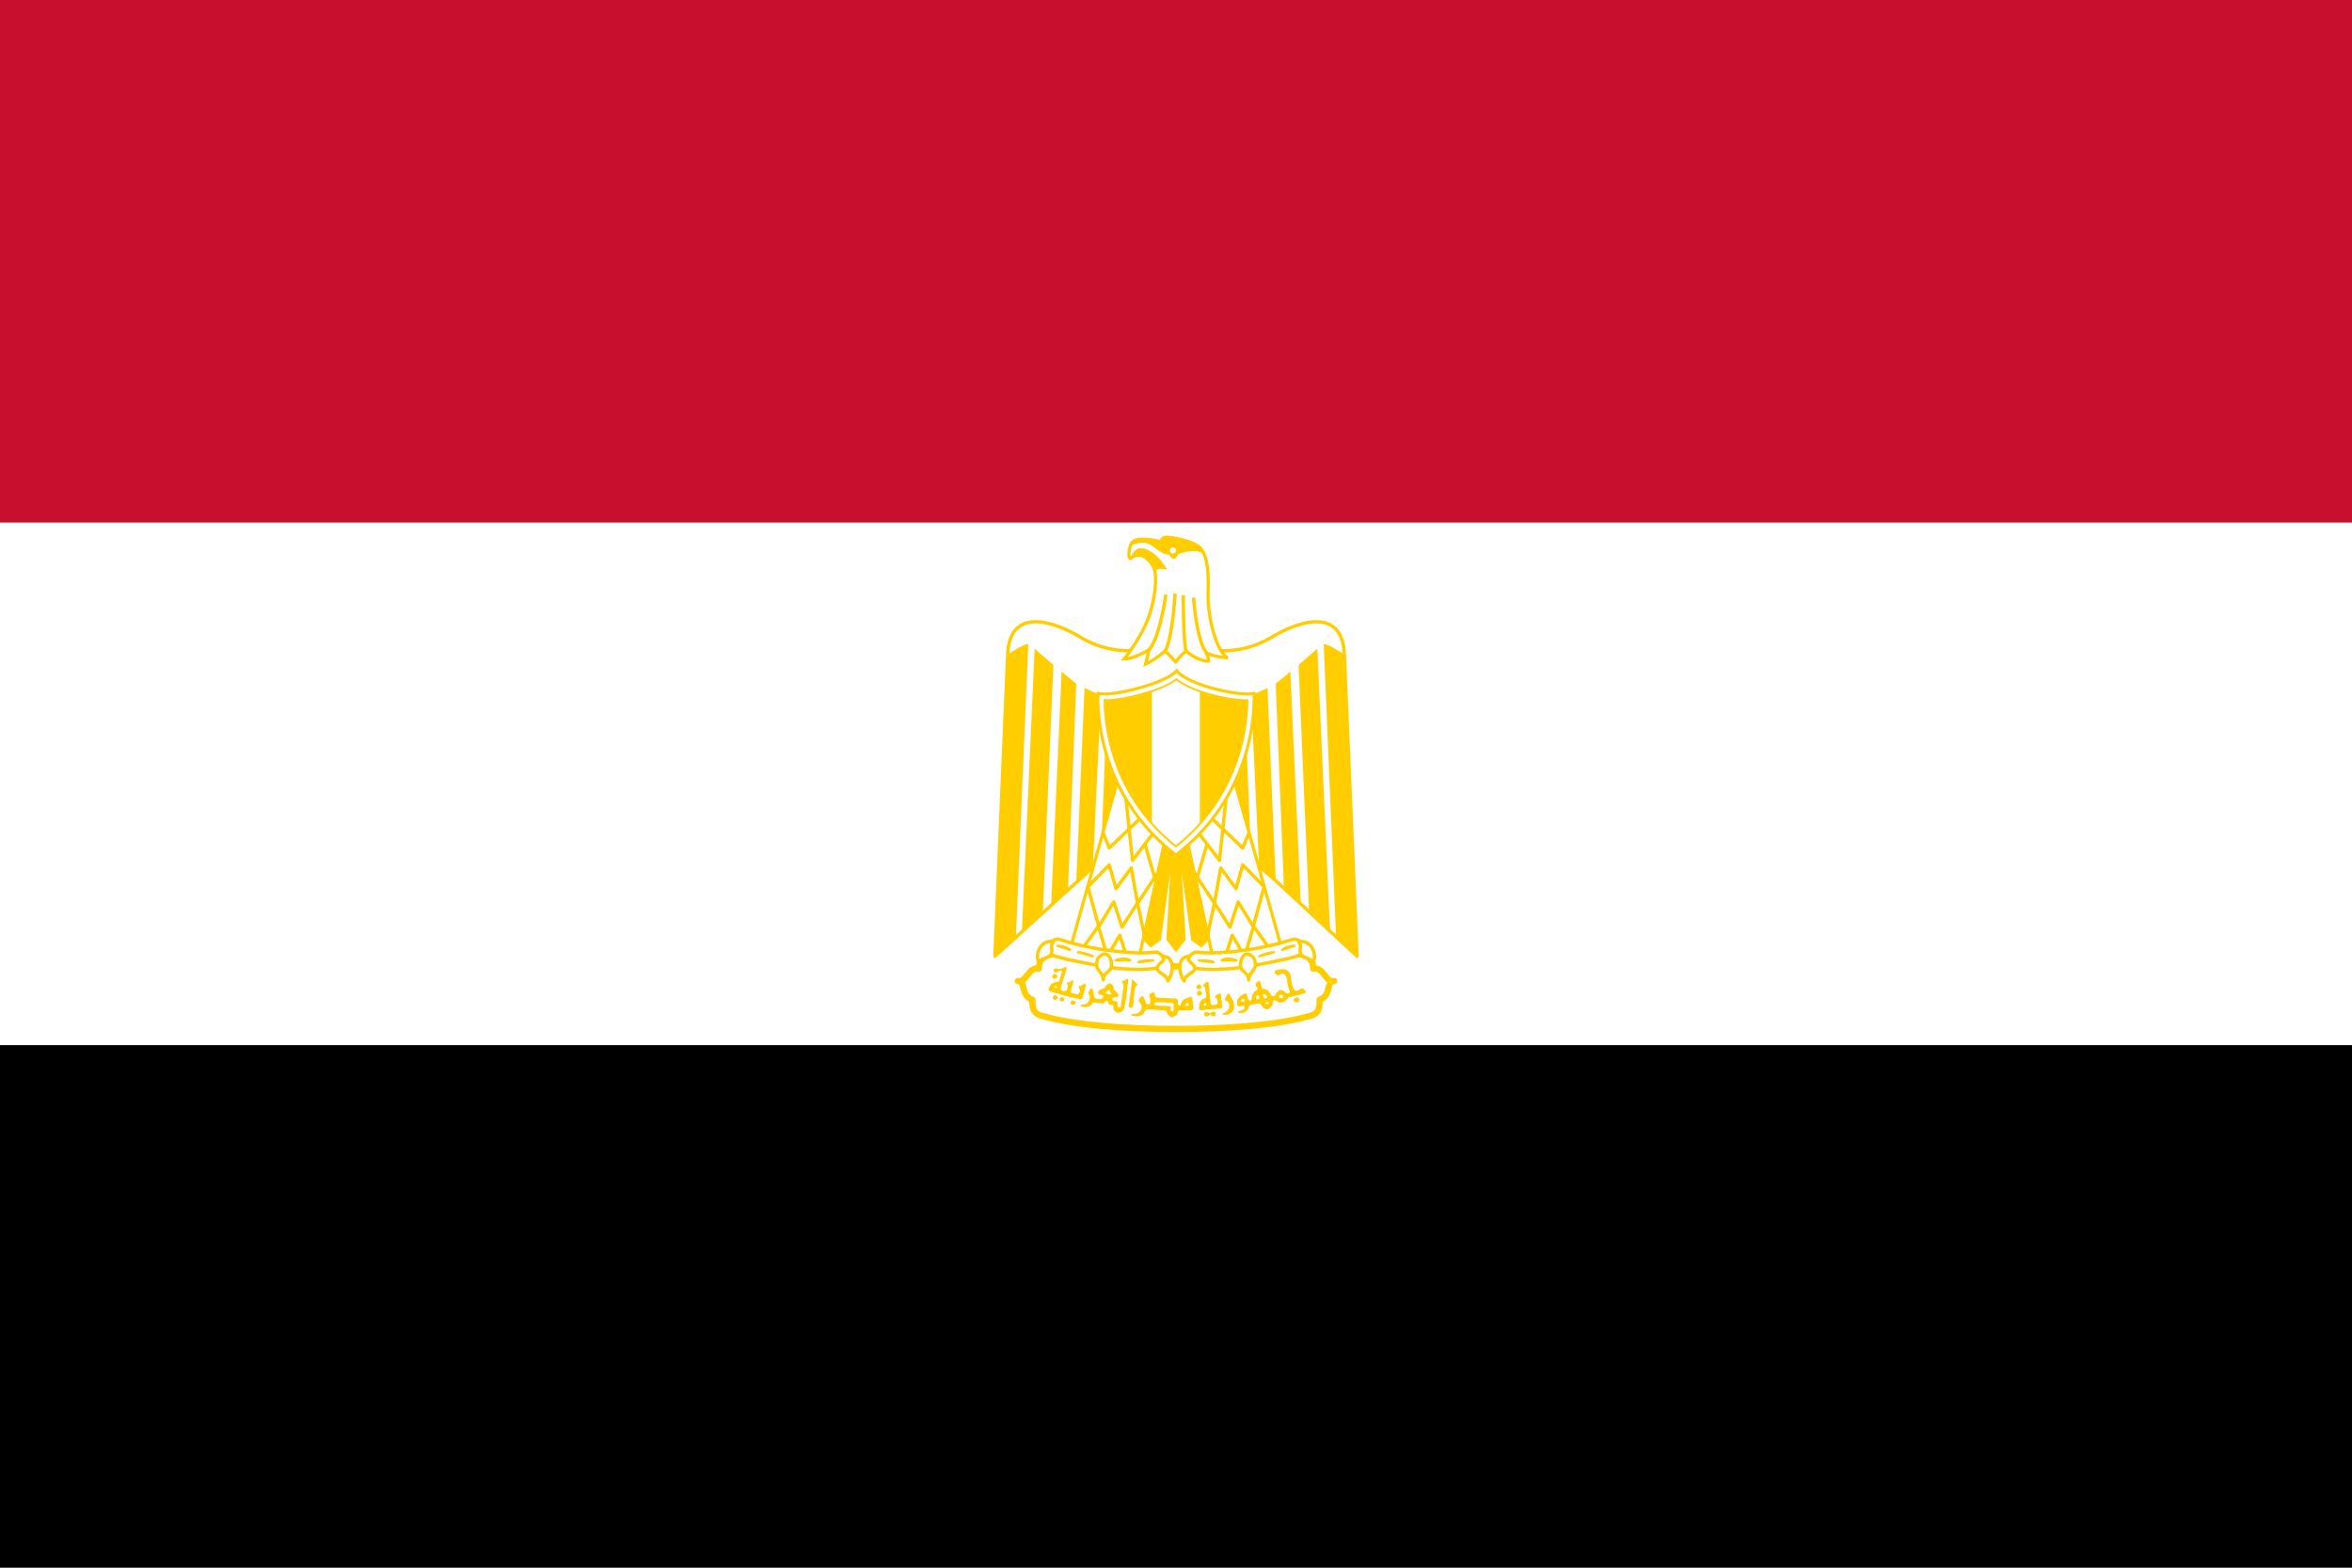
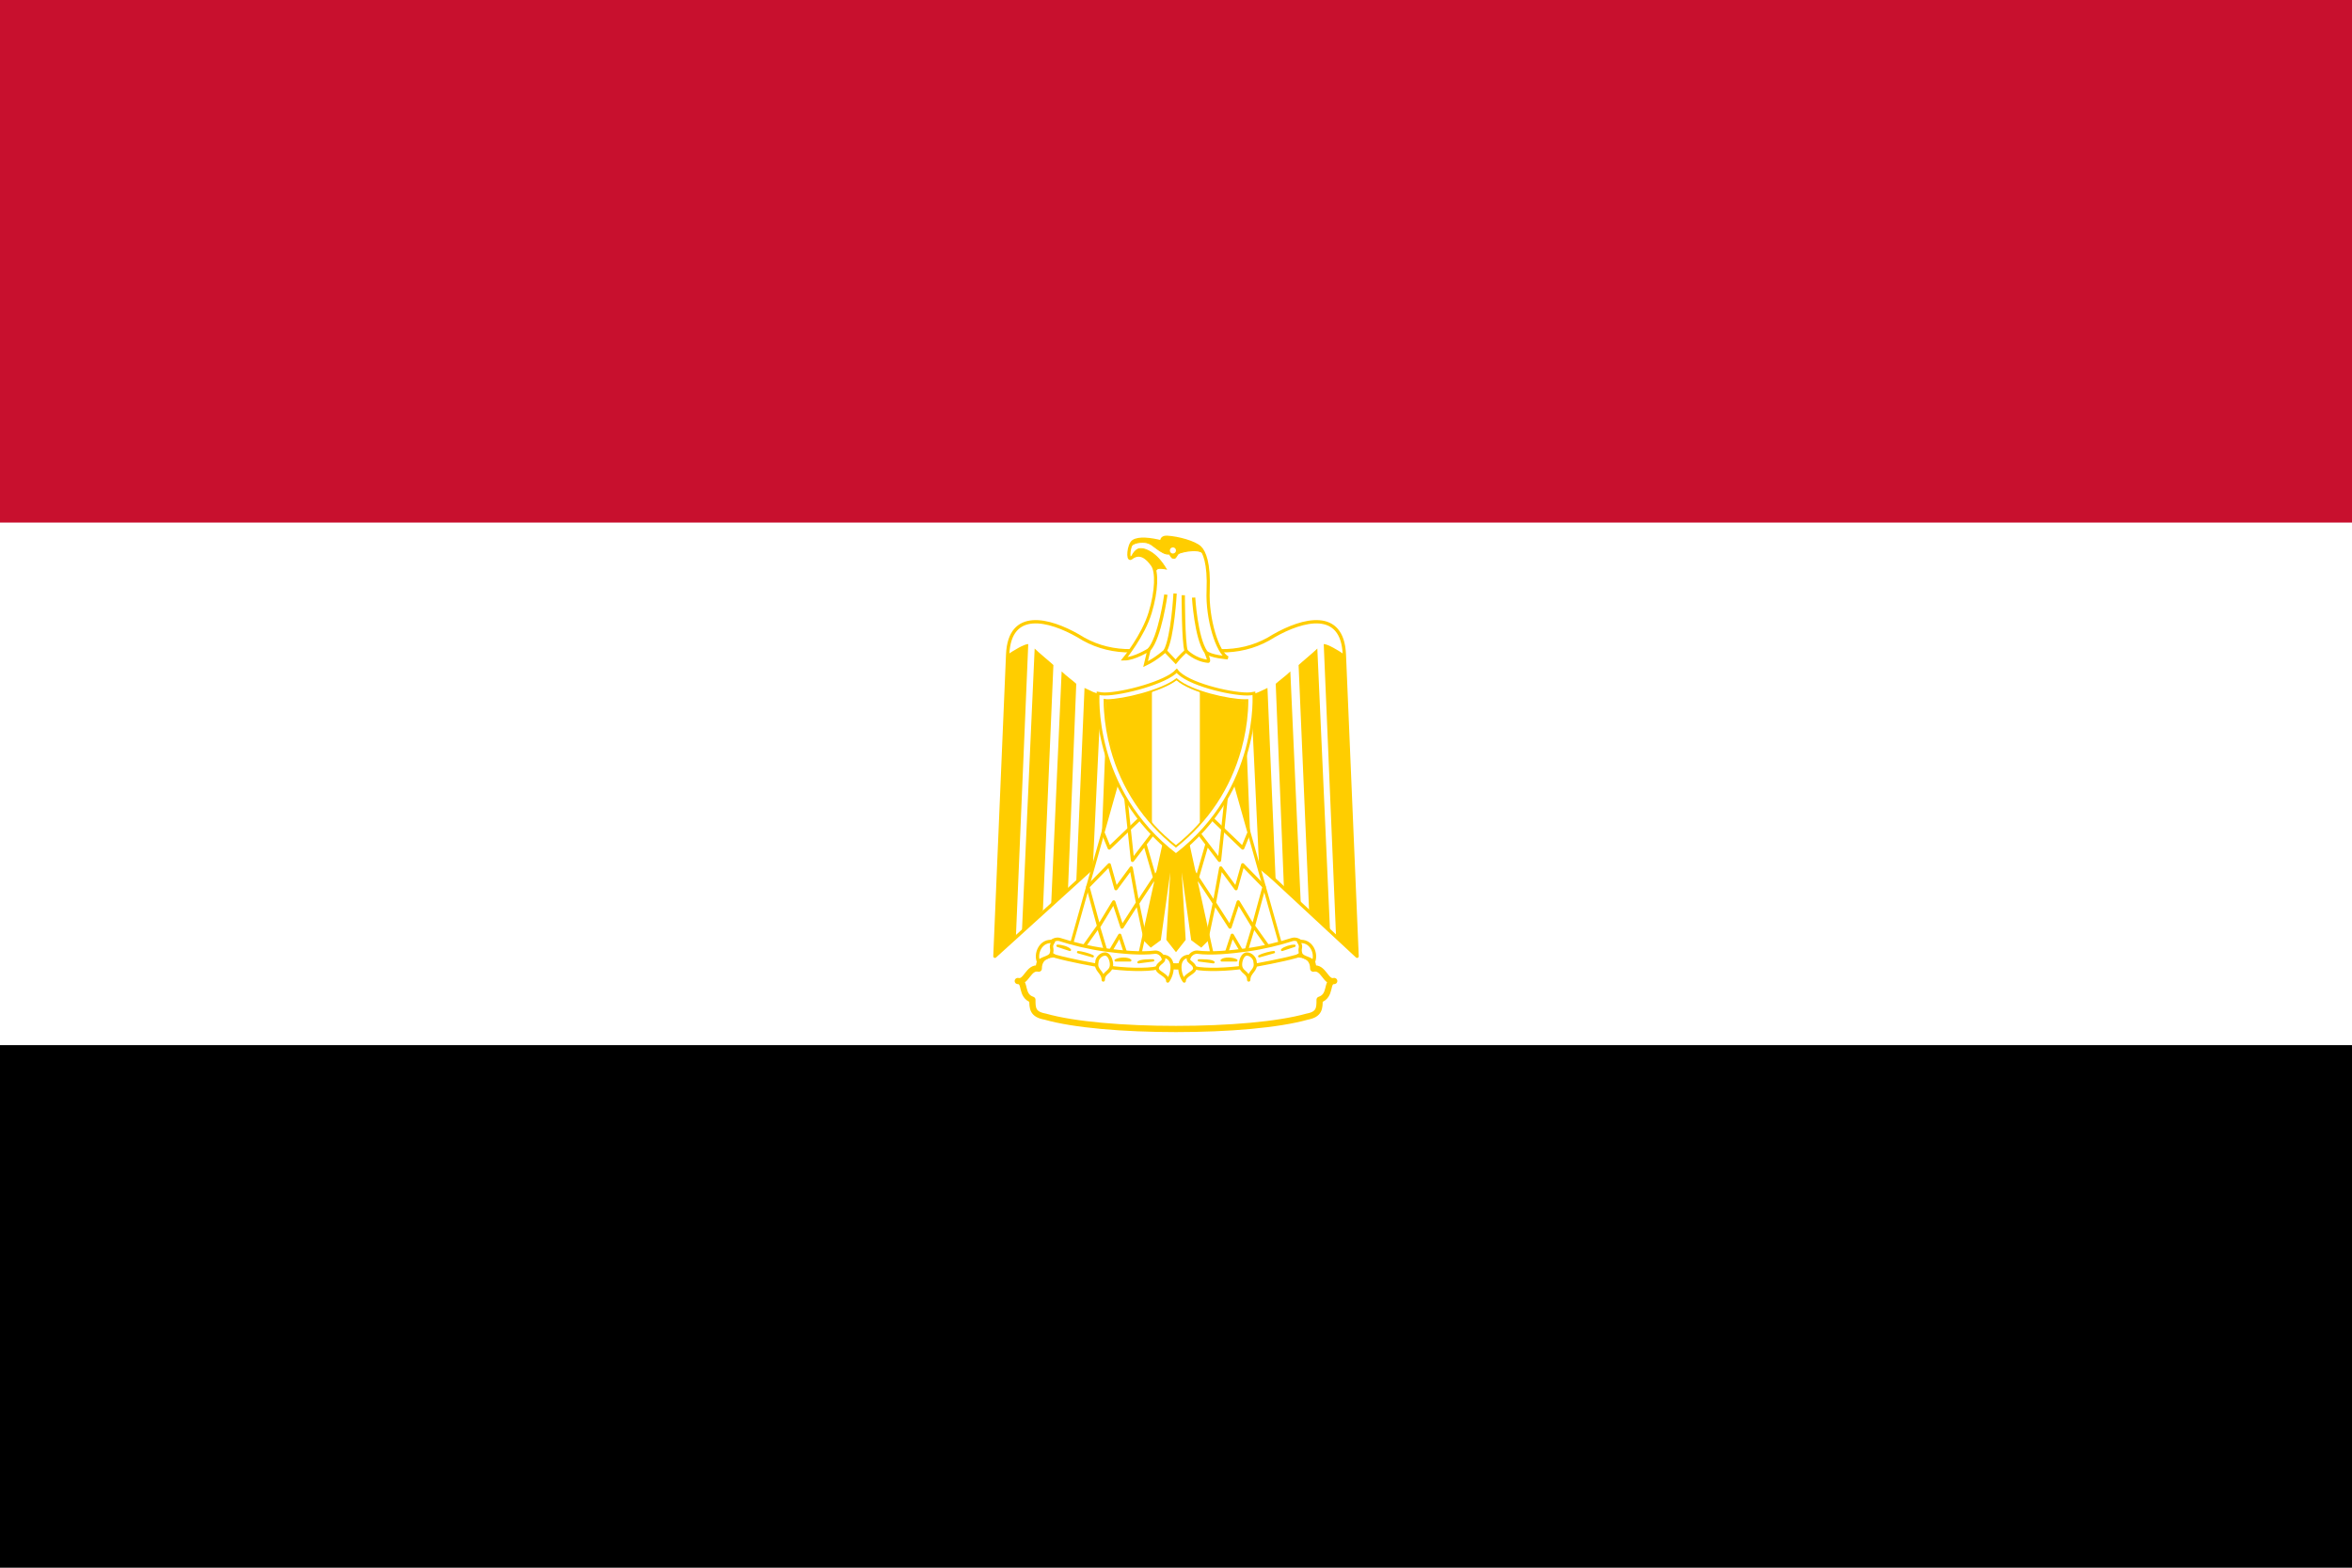
<svg xmlns="http://www.w3.org/2000/svg" xmlns:xlink="http://www.w3.org/1999/xlink" width="900" height="600" viewBox="0 0 900 600">
  <style>.B{fill:#ffcd00}.C{stroke:none}.D{stroke:#ffcd00}.E{stroke-linejoin:round}.F{stroke-width:5.448}</style>
  <defs>
    <clipPath id="A">
      <path fill="#fff" stroke-width=".242" d="m-109.449 181.528-.224.007c-1.642 0-5.455-.842-6.925-2.105-1.54 1.167-5.416 2.105-7.032 2.105a1.2 1.2 0 0 1-.225-.023l.038 1.096c.085 1.297.313 2.598.658 3.85 1.087 3.941 3.312 7.29 6.501 9.831 3.192-2.543 5.42-5.895 6.509-9.839a19.4 19.4 0 0 0 .66-3.85 21 21 0 0 0 .039-1.073z" class="D" />
    </clipPath>
    <path id="B" d="M-123.976 179.26h4.883v17.198h-4.883z" />
  </defs>
  <path d="M0 0h900v600H0z" />
  <path fill="#fff" d="M0 0h900v400H0z" />
  <path fill="#c8102e" d="M0 0h900v200H0z" />
  <g fill="#fff" class="D" transform="translate(344.14 97.434)scale(.2331)">
    <path stroke-width="5.45" d="m457.602 879.344 293.822 272.762-20.918-495.38c-3.073-75.078-68.316-57.853-115.709-30.77-48.01 30.77-102.783 30.77-160.648 10.454-57.852 20.315-112.629 20.315-160.64-10.455-47.388-27.08-112.624-44.308-115.704 30.77l-20.931 495.381z" class="E" />
    <path id="C" d="m211.606 639.483-20.309 481.866-34.471 30.752 20.931-495.38c9.842-6.77 27.084-17.233 33.849-17.233zm41.271 34.493-17.233 403.078-34.458 35.265 20.923-465.435c6.774 6.766 27.088 23.381 30.769 27.071zm37.539 30.76-13.535 336.182-27.693 27.071 17.238-383.562c6.753 6.77 20.292 16.62 23.99 20.309m40.627 17.246-13.54 286.524-27.084 21.965 13.54-318.949c6.774 3.076 20.314 10.459 27.084 10.459zm37.539 0-9.854 238.775-27.693 27.084 10.468-262.778c6.757 0 23.995 0 27.079-3.08z" class="B C" />
    <use xlink:href="#C" transform="matrix(-1 0 0 1 908.254 0)" />
    <path stroke-width="4.607" d="m467.684 933.657 41.24 187.715-13.547 13.536-14.154-10.463-23.39-167.392 9.849 167.392-13.544 17.228-13.54-17.228 9.85-167.392-23.383 167.392-14.168 10.463-13.533-13.536 41.233-187.716z" class="B" />
    <g id="D" fill="none" class="D E">
      <path fill="#fff" stroke-width="5.101" d="m361.804 851.201-81.856 290.463 112.637 17.236 47.998-218.47z" />
      <g class="F">
        <path d="m334.733 950.303 9.848 23.994 53.219-50.83" />
        <path d="m371.585 890.156 11.136 104.447 33.851-44.309m-13.54 17.212 18.49 63.816m7.25-23.446-37.4 56.806m11.665 56.698-11.97-56.62-10.45-57.587-25.056 33.93-10.989-39.121-35.07 35.971 17.836 65.429 24.615-40.477 13.538 41.238 25.27-39.307m-86.831 70.071 22.736-31.934 14.813 49.152 20.31-34.46 13.547 41.244" />
      </g>
    </g>
    <use xlink:href="#D" transform="matrix(-1 0 0 1 908.254 0)" />
    <g class="E">
      <path stroke-width="10.202" d="M454.127 1271.505c85.558 0 167.418-6.769 215.42-20.31 20.316-3.684 20.316-14.147 20.316-27.694 20.315-6.768 9.845-30.762 24-30.762-14.155 3.7-17.228-24-34.462-20.299 0-24.01-24.006-27.083-44.317-20.325-40.626 13.546-112.637 16.625-180.958 16.625-68.316-3.079-139.716-3.079-180.953-16.625-20.31-6.758-44.304-3.685-44.304 20.325-17.239-3.7-20.315 24-34.467 20.3 14.152 0 3.687 23.993 24 30.761 0 13.547 0 24.01 20.926 27.694 47.385 13.541 129.253 20.31 214.798 20.31z" />
      <g class="F">
        <path d="M337.822 1141.642c27.69 3.695 58.466 6.769 82.478 3.695 13.528 0 23.378 23.383-3.701 27.083-23.995 3.068-61.542 0-81.856-3.7-17.233-3.078-54.776-9.844-78.783-16.625-24.003-10.452-6.762-30.751 6.766-27.68 20.931 6.765 48.015 13.54 75.099 17.228zm232.653 0c-27.7 3.695-58.466 6.769-81.86 3.695-14.16 0-24.008 23.383 3.077 27.083 24.005 3.068 61.55 0 81.847-3.7 17.242-3.078 54.78-9.844 78.784-16.625 24.01-10.452 6.78-30.751-6.767-27.68-20.926 6.765-48.006 13.54-75.081 17.228z" />
        <path d="M252.877 1128.129c-20.923-3.695-30.77 20.299-23.993 33.835 3.073-6.768 17.23-6.768 20.312-13.536 3.681-10.455-3.082-10.455 3.681-20.3zm81.856 62.936c0-13.526 13.533-11.863 13.533-25.404 0-6.766-3.685-17.234-10.454-17.234s-13.546 6.768-13.546 13.536c-3.08 13.544 10.467 15.578 10.467 29.102zm97.429-38.955c20.294 0 18.283 27.089 8.432 40.627 0-9.846-17.23-13.538-17.23-20.299 0-10.476 15.556-10.476 8.798-20.328zm223.215-23.981c20.926-3.695 30.778 20.299 24.004 33.835-3.08-6.768-17.233-6.768-20.31-13.536-3.694-10.455 3.08-10.455-3.694-20.3zm-81.855 62.936c0-13.526-13.528-11.863-13.528-25.404 0-6.766 3.687-17.234 10.459-17.234 6.766 0 13.54 6.768 13.54 13.536 3.08 13.544-10.471 15.578-10.471 29.102zm-97.43-38.955c-20.302 0-18.288 27.089-8.44 40.627 0-9.846 17.228-13.538 17.228-20.299.003-10.476-15.556-10.476-8.787-20.328z" />
      </g>
      <path stroke-width="3.822" d="M259.656 1134.907c6.778 0 17.236 3.079 20.315 6.766l-20.335-6.779zm33.806 10.468c3.697 0 17.239 3.073 24.007 6.758l-24.025-6.779zm123.127 13.514c-6.769 0-20.31 0-23.994 3.068l23.982-3.089zm-37.539 0c-3.684-3.7-17.231-3.7-23.997 0h23.982zm269.592-23.982c-6.769 0-16.623 3.079-20.316 6.766zm-33.85 10.468c-3.69 0-17.234 3.073-24.004 6.758l24.024-6.779zm-123.126 13.514c6.776 0 20.314 0 24.004 3.068l-24.024-3.089zm37.538 0c3.69-3.7 17.24-3.7 24.005 0h-24.025z" />
    </g>
-     <path d="M253.95 1189.006c-2.291-.438-3.494-2.251-2.918-4.396.703-2.613 2.796-4.108 4.773-3.408 1.258.444 3.56 2.765 3.57 3.598.012.956-1.205 3.229-1.728 3.234-.226.002-.576.2-.778.437-.429.507-1.773.753-2.919.534zm235.656 16.817c-.852-.316-2.21-2.225-2.208-3.105.008-1.661 2.463-4.367 3.984-4.382.752-.005 2.81 1.064 3.579 1.864 1.394 1.45 1.09 3.83-.662 5.182-.862.666-3.433.907-4.692.44zm1.545 10.639c-1.803-.61-2.462-1.492-2.609-3.49-.152-2.083.05-2.407 2.25-3.607l1.569-.855 1.486.663c2.06.918 2.975 1.908 3.048 3.292.078 1.492-1.029 3.018-2.747 3.788-1.508.676-1.598.682-2.997.21zm-218.282-46.719c-1.485-.047-3.523 1.318-4.692 2.01-2.785.654-6.026 2.365-8.714.537-2.648-.818-6.17-.173-6.57 3.084.68 2.796 4.598 4.394 6.972 2.547 1.762-2.306 6.57-3.659 7.105.268-1.96 2.97-1.737 6.902-3.351 10.055-.263 1.964-1.08 3.829-2.145 5.497-1.983.199-4.092-.035-5.765 1.206-2.686.147-5.426 1.482-6.972 3.754-1.73 2.48-3.383 5-3.888 8.044.46 3.11 4.022 4.002 6.704 4.156 2.86.788 5.724 1.82 8.58 2.682 4.656 1.042 9.018 2.725 13.675 3.753 6.797 2.05 13.934 2.992 20.78 4.827.718.238 1.39.445 2.145.536 2.842.59 4.324-2.5 4.558-4.826 1.41-4.975 2.486-10.035 3.888-15.016.965-1.997 2.13-6.509-1.742-5.496-2.21 1.324-4.084 3.318-6.838 3.485-3.75.219-1.61 4.055-.134 5.631.326 2.52-.471 5.53-2.145 7.508-2.23 1.414-5.026-.24-7.374-.804-2.465.042-7.393-1.216-5.094-4.559.816-2.475.888-5.183 1.877-7.641 1.259-2.637 1.439-5.514 2.01-8.312-1.55-3.335-4.198 1.097-6.3 1.474-1.45 1.007-6.888 1.434-4.023 4.022 2.468 1.875.576 5.134.134 7.508-.158 3.304-3.594 4.093-6.301 3.352-2.693-.13-6.441-2.135-4.156-5.095.52-2.467 1.381-4.891 1.877-7.374l2.95-8.848c.465-2.66 1.42-5.182 2.68-7.508.075-2.94 2.05-5.47 2.011-8.446-.2-1.454-.851-1.983-1.742-2.011m-15.417 31.103c.35-.06.6-.008.938.134 1.071.456 1.103 1.327 0 2.28-.482.415-1.03.816-1.207.804-2.006-.173-2.598-.471-2.68-1.207-.075-.649.13-.835 1.474-1.475.667-.318 1.124-.475 1.475-.536m-4.446 21.537c-2.128-2-1.785-3.46 1.361-5.806 1.347-1.003 2.163-.89 3.703.515 2.37 2.162 2.465 3.53.373 5.383-1.034.916-1.486 1.104-2.69 1.116-1.259.013-1.616-.144-2.747-1.208m13.085 3.947a3.69 3.69 0 0 1-2.67-4.666c.55-1.865.87-2.048 3.604-2.076 3.067-.03 3.662.483 3.691 3.183.017 1.52-.1 1.872-.857 2.576-.888.826-2.596 1.271-3.768.982zm382.293.343c-.974-.81-1.17-1.177-1.181-2.209-.013-1.761 1.002-3.053 3.2-4.049 2.926-1.325 4.118-1.143 5.22.797 1.465 2.58 1.395 3.633-.36 5.371-.969.96-1.15 1.016-3.368 1.038-2.177.013-2.426-.045-3.511-.948m-364.918 4.933c-1.561-.416-2.37-1.588-2.39-3.46-.018-1.433.086-1.661 1.087-2.445.65-.508 1.674-.943 2.482-1.053 1.145-.157 1.564-.057 2.485.59 2.362 1.66 2.864 3.303 1.496 4.897-1.457 1.697-2.837 2.091-5.16 1.471m94.04 4.205c-.347-.432-1.112-.687-1.191-1.232.137-2.38.251-4.79 1.01-7.07.412-2.244.05-4.588.833-6.773.802-3.977.801-8.077 1.725-12.028.043-2.035.236-4.071.826-6.03.676-3.096.058-6.333.97-9.392-.098-1.15 1.225-4.218 2.387-2.4 1.687 2.473 3.91 4.483 6.096 6.5 1.878 1.084.154 2.68-1.144 3.217-1.781.702-2.214 2.664-2.088 4.385-.25 1.779-.963 3.462-1.036 5.277-.377 2.67-.303 5.383-.65 8.05-.781 2.613-.482 5.405-.743 8.098.034 1.71-.778 3.263-.666 4.979-.208 1.74-.286 3.836-1.747 5.03-1.41.712-3.45.589-4.583-.611zm127.416-42.044c-2.069 1.565-3.919 3.412-5.765 5.23-2.542 1.925 2.088 3.045 2.681 4.692.675 2.515.635 5.193.805 7.776.769 2.365 1.108 4.884.938 7.374-.222 2.67-3.704 2.107-5.228 3.62-2.11.888-2.952 2.962-4.559 4.423-1.056 2.071-1.339 4.618-1.474 6.972.151 1.921-1.298 4.072 0 5.765.167.239.365.566.536.804.434.623 1.47.126 2.145.268 2.16-.12 4.412.203 6.435-.67 5.191-.898 10.43-.97 15.686-1.207 3.214.103 6.307-1.016 9.519-.938 2.517.557 3.65-2.172 3.62-4.156-1.426-2.804-.194-6.129-1.341-8.983-1.008-2.885-.611-6.126-1.073-9.116-.063-2.353-3.049-3.225-4.558-1.475-1.465 1.48-3.83 1.776-4.96 3.62-1.273 2.584 2.691 2.587 3.351 4.558.755 1.992.508 4.207.67 6.301.49 2.542-2.27 2.687-4.021 2.95-2.303.863-5.535 1.44-6.838-1.34-.819-2.058-.707-4.26-.938-6.436-.057-3.826-.977-7.587-1.207-11.395-.22-4.706-1.033-9.381-1.34-14.077-.044-1.954-.304-5.14-3.084-4.558zm-2.681 35.394 1.34.134.134 1.609.134 1.608-1.743.537a14 14 0 0 1-1.742.402 11 11 0 0 1-.805-.537c-.942-.68-.701-1.651.536-2.949.698-.73 1.025-.872 2.145-.804zm-128.554-39.812c-1.63.579-3.7 2.973-5.362 2.95-3.776.266-3.249 3.943-.537 5.228.358 1.115.022 2.522.134 3.754.527 3.387-1.61 6.113-1.206 9.519-.19 3.733-1.317 7.369-1.475 11.127-1.06 3.876-1.072 7.86-1.743 11.798-.447 3.532-3.001 2.286-5.229 1.341-.017-1.531-.116-3.027-.134-4.558.929-3.506-1.892-4.529-4.692-4.96-2.944.278-4.388-2.245-3.754-4.827 1.265-1.506 4.445-1.087 6.435-1.34 4.21.872 4.04-4.77 1.877-6.704-1.479-2.727-5.14-3.9-6.167-6.703.41-3.717-2.058-7.432-5.094-9.25-4.67-.328-8.196 3.702-9.921 7.641-1.942.561-3.878 1.144-5.765 1.877-3.042.761-7.378 6.036-3.218 8.044 2.335.643 9.44 2.264 6.301 5.496-1.768 3.034-5.152 3.086-8.178 2.28-3.104.002-6.56-1.51-6.435-5.095-.633-3.217-.529-6.684-2.01-9.653-.638-3.6-4.723-2.758-4.961.536-3.146 2.292-2.727 5.997-.536 8.715 1.367 3.127.013 6.768-1.34 9.652-.82 3.754-4.96 3.882-7.911 5.095-1.448.562-6.986-.334-4.96 2.815 3.23 1.14 7.09 2.166 10.457 1.34 3.53-.437 6.596-2.851 8.312-5.898 2.371-2.403 6.444-1.145 9.519-1.207 3.315-.008 6.704 2.328 9.92.805.933-2.421 5.243-6.417 6.57-2.28-.226 3.702 3.043 5.688 6.435 5.23 3.706-.212 2.336 2.62 2.28 4.826.244 4.009 2.83 6.112 6.166 7.776 1.137.306 2.338.203 3.486 0 3.209-1.009 6.665-2.44 7.642-6.033 1.302-2.92 1.333-6.224 2.279-9.25.76-4.848 1.741-9.696 1.877-14.613 1.184-4.455.844-9.164 1.742-13.675.568-3.354.99-6.707 1.341-10.055-.393-1.79-1.166-2.09-2.145-1.743zm-29.092 17.83c.65.08 1.01.876 1.073 2.28.068 1.561.885 2.834 1.877 3.083.782.196.715 1.025-.134 1.609-.494.34-1.377.545-2.95.536-2.48-.013-4.017-.655-5.362-2.011l-.805-.804 1.207-.805a28 28 0 0 0 2.413-2.145c1.222-1.247 2.032-1.822 2.681-1.743m283.282-33.79a36 36 0 0 0-7.105 1.073c-4.463-.278-6.703 4.406-2.413 6.703 2.58 6.583 6.608-1.359 10.725-.804 6.167 1.2 6.688 7.86 7.642 12.87.347 4.963 1.777 9.789 3.217 14.48 4.128 4.588-3.092 7.465-6.167 3.887-2.622-2.85-8.239-6.347-11.395-2.413-3.877 1.642-4.036 6.823-7.24 8.312-5.187 1.58-5.84-4.8-8.58-7.507-2.52-3.537-7.338-3.846-11.262-5.095-1.84-3.727-.881-10.063-4.692-12.602-3.2 1.305-9.066 7.302-4.156 10.055 4.795 4.121-2.093 6.01-4.29 8.848-3.139 3.495-3.64 8.306-4.157 12.737-5.402 2.984-6.454-3.38-7.105-7.374-.42-4.768-4.444-3.369-7.24-1.609-4.086 1.656-6.126 5.536-8.982 8.58-.343 2.779.16 5.82.134 8.715.928 3.48 5.158 1.846 7.776 1.608 4.199-1.756 5.918 2.692 2.547 5.23-2.282 2.9-9.523 1.385-8.848 6.032 2.333.273 4.764.185 7.105 0 4.678-1.278 9.701-4.579 10.189-9.787.616-4.54 7.154-3.713 10.725-4.692 4.465-1.287 9.845-1.618 10.86 4.022 3.043 3.196 9.646 6.795 13.004 2.413 3.408-2.082 5.046-5.739 4.826-9.653-.695-3.366 5.443-3.488 6.971-1.609 2.237 3.681 9.228 2.595 12.603.537 3.587-2.648 4.365-7.315 9.519-7.374 7.646-2.29 15.59-3.61 23.059-6.435 6.05-1.319-.9-5.139-2.413-7.374-4.607-2.278-8.615 7.044-13.81 2.413-4.013-3.072-3.74-8.909-5.228-13.407-1.017-5.823-.76-12.538-4.96-17.16-2.885-3.067-6.804-3.806-10.86-3.62zm-29.226 40.623c.54-.013 1.148.254 2.145.804 1.88 1.038 3.22 2.758 3.217 4.156-.001.912-.233.974-1.608 1.609-.846.39-1.808.809-2.146.804-.776-.008-2.678-1.53-2.68-2.145-.004-.255-.25-1.229-.537-2.01-.505-1.376-.427-1.358.268-2.28.444-.59.801-.924 1.34-.938zm28.02 1.474c1.597-.104 2.546.394 3.217 1.61.78 1.41.25 2.492-1.743 3.35-.873.378-1.746.684-1.877.671s-.851-.44-1.609-.938c-1.158-.763-1.327-1.132-1.34-2.011-.013-1.353 1.498-2.56 3.351-2.682zm-38.344.402c.468-.072.894.172 1.475.67.772.664 1.016 1.197 1.207 2.548.134.939.113 2.153 0 2.681-.209.97-.229.926-2.413.939-2.747.026-3.002-.274-2.95-2.816.034-1.616.05-2.051.939-2.949.688-.696 1.275-1 1.742-1.073m-23.595 6.168c.856.2 1.664.847 1.877 1.876.281 1.363.034 1.983-1.073 2.548-.953.485-3.149.647-3.754.268-.196-.123-.6-.442-.804-.805-.292-.52-.238-.77.134-1.072.26-.211.538-.514.536-.67s.289-.7.67-1.207c.627-.832 1.558-1.14 2.413-.938zm39.683 5.094c.764-.004 1.41.261 1.877.67.795.697.768 1.718-.134 2.414-.58.447-3.74.406-4.826 0-.484-.181-.668-.424-.67-.939-.009-.604.16-.977 1.206-1.475.877-.418 1.784-.665 2.548-.67zm-73.666 20.673c-.411-.268-1.02-.502-.407-.95.741-1.298 2.222-1.747 3.537-2.23 2.35-1.018 4.379-2.747 5.893-4.798.214-1.429 1.818-2.204 1.811-3.697.013-2.038.134-4.126-.363-6.118-.55-1.826-1.937-3.226-3.546-4.178-1.1-.865-2.891-1.103-3.298-2.635-.225-1.47 1.088-2.59 1.547-3.9.958-1.81 1.764-3.706 2.793-5.47 1.111-1.235 2.826-.068 3.401 1.125.812 1.191 1.531 2.47 1.934 3.85 1.297 1.424 2.447 3.093 2.913 4.985.637 1.332 1.644 2.584 1.585 4.144 0 1.787 1.008 3.378.945 5.175.057 2.405.056 4.912-.823 7.182-.6 1.26-1.804 2.015-2.602 3.143-1.368 1.268-2.876 2.484-4.632 3.158-1.24.395-1.96 1.826-3.515 1.479-2.207.039-4.447.339-6.637-.017.138.232-.671-.393-.536-.246zm-29.387 1.931c-1.042-1.071-1.267-1.525-1.279-2.576-.012-1.062.192-1.483 1.211-2.513 1.88-1.899 2.8-1.945 6.045-.302 3.102 1.57 4.151 1.712 4.429.6.268-1.073 2.054-2.055 3.75-2.062 1.073-.009 1.68.205 2.54.874 1.078.84 1.13.97 1.158 2.914.017 1.987-.009 2.062-1.246 3.158-1.19 1.047-1.381 1.111-2.855.964-1.876-.189-3.001-1.047-3.307-2.525-.221-1.072-.598-1.328-.88-.6-.09.235-.552.524-1.025.643-.873.22-2.355 1.152-3.407 2.145-.398.375-1.095.552-2.225.563-1.526.013-1.738-.078-2.91-1.283zm-85.03-38.182c-2.852.03-5.923 2.429-6.302 5.228.652 3.228 3.333 6.39 1.609 9.787 1.19 4.346-3.267 5.995-6.302 3.486-1.832-4.167-2.76-8.734-5.496-12.468-3.45-.977-4.953 4.534-7.374 6.435 1.2 3.24 4.701 6.145 5.094 10.189.838 3.925-1.55 8.282-4.96 10.323-2.942 2.809-6.973 1.805-10.591 2.413-4.394 2.568 3.225 3.507 5.229 3.62 4.494.457 9.16-.136 12.467-3.486 3.3-1.575 3.045-7.281 6.972-7.91 6.814-.304 13.568 1.045 20.378 1.207 3.644.872 9.282-.434 11.798 2.279.008 4.751 4.036 7.681 7.91 9.519 2.14.595 4.394-2.057 6.569-2.548 4.141-1.32 2.882-6.443 5.363-8.446 7.08-.383 14.227-.302 21.316-.402 1.35.034 1.748-1.887 2.682-2.681-.156-2.74-.255-5.46-.67-8.178-1.366-3.46.22-7.914-2.28-10.86-3.56-.97-6.59 2.29-10.189 2.548-3.973 1.77-7.32 5.439-7.507 9.92-2.353 3.847-6.125-.684-4.827-3.887-.148-1.396.302-3.022-.134-4.29-2.175-2.61-5.983-1.757-8.982-2.145-4.37.174-8.635-.77-13.005-.67-3.83-.29-7.816.333-11.53-.67-4.425-.127-3.816-4.455-4.558-7.509-.785-.582-1.73-.814-2.68-.804m8.58 15.82c1.471.03 2.859.222 4.29.401 1.848.305 3.817-.635 5.63 0 4.19.713 8.381.545 12.603.939 1.114-.017 1.912.792 2.68 1.475v8.848c-.127 1.105.328 2.566-.67 3.352-.32.22-.679.46-1.072.536-1.161-.3-2.39-1.064-2.95-2.145-.177-1.534.077-3.02.134-4.558-.03-.398.174-1.017 0-1.341-.912-.647-1.947-1.068-3.083-1.073-3.644-.125-7.216-.393-10.86-.536-3.032-.191-6.148.26-9.116-.536-1.151-.419-2.65-.275-3.351-1.475-1.005-1.168.444-2.56 1.474-3.083 1.366-.621 2.819-.833 4.29-.805zm48.396 1.072c.681-.009.898.214 1.207 1.475l.536 2.145c.156.506-.093.67-.804.938-2.12.8-4.229.72-4.96-.268-.333-.448.055-1.864.67-2.413 1.242-1.11 2.616-1.875 3.351-1.877" class="B C" />
    <g transform="translate(-1476.428 -417.989)scale(4.29012)">
      <path stroke-width="1.218" d="M462.31 253.09c.667.04-.902-3.568-.902-3.568 1.765 1.804 8.43 2.235 8.43 2.235-4-1.766-7.998-15.096-7.528-25.721.432-10.664-1.528-14.86-3.097-16.428-2-2-8.43-3.764-12.664-4-2.392-.117-2 1.804-2 1.804-4.43-1.137-8.86-1.568-10.86-.235-1.883 1.255-2.275 7.528-.902 6.43 3.332-2.666 6.234-.235 8.233 2.666 1.764 2.549 1.647 9.763-.902 18.192-2.666 8.861-9.959 17.722-9.959 17.722 3.96 0 9.528-3.528 9.528-3.528l-1.333 5.528c4.195-2 7.528-5.097 7.528-5.097l3.999 4.195c1.333-1.764 4-4.195 4-4.195s3.332 3.529 8.429 4z" />
      <path fill="none" stroke-width="1.27" d="M446.12 227.57s-2.235 16.428-6.43 21.094m9.96-21.524s-.863 16.623-3.764 21.956m6.894-21.286s0 18.192 1.098 21.289m2.862-20.389s.902 15.291 4.666 20.819" />
      <path stroke-width=".354" d="M442.08 219.61c-.196-1.45-.549-2.588-1.059-3.333-2-2.901-4.9-5.332-8.233-2.666 0 0 1.137-3.529 3.568-3.646 1.882-.118 6.155 1.411 9.92 7.841 0 0-2.784-.627-3.45-.039-1.256 1.098-.746 1.843-.746 1.843zm-9.64-10.35c.274-.902.706-1.725 1.255-2.078 2-1.333 6.43-.902 10.86.235 0 0-.392-1.921 2-1.803 4.234.235 10.664 2 12.663 3.999.47.51 1.02 1.255 1.49 2.391h-.078c-.98-1.372-3.764-1.293-4.431-1.215-1.059.118-1.725.078-3.137.431-.666.157-1.686.353-2.235.784-.43.353-.784 1.647-1.45 1.647-1.059 0-.98-.274-1.255-.588-.353-.431-.549-1.059-.902-1.02-1.097.197-2.862-.666-5.096-2.43s-3.098-2.196-5.999-2c-2.862.235-3.764 1.843-3.764 1.843z" class="B" />
      <circle cx="448.824" cy="210.672" r="1.176" class="C" />
    </g>
    <path stroke-width="4.934" d="M454.042 985.868C594.081 878.16 582.073 720.381 582.073 720.381c-3.695.739-7.205 1.108-10.9 1.108-29.375 0-99.437-16.805-115.782-38.151-17.509 19.32-89.106 38.151-118.296 38.151-3.695 0-7.39-.369-10.9-1.108 0 0-12.193 157.774 127.846 265.487z" />
    <path fill="none" stroke-width="3.93" d="m570.905 731.934-3.637.113c-26.622 0-88.458-13.659-112.294-34.138-24.966 18.917-87.823 34.138-114.015 34.138-1.228 0-2.442-.15-3.645-.371-.061 5.967.249 12.151.62 17.777 1.386 21.025 5.074 42.125 10.672 62.43 17.624 63.902 53.695 118.206 105.417 159.4 51.765-41.228 87.879-95.584 105.542-159.533 5.608-20.301 9.307-41.399 10.706-62.422.327-5.886.655-13.093.634-17.394z" />
    <g fill-rule="evenodd" class="C" clip-path="url(#A)" transform="translate(2325.464 -2179.285)scale(16.04207)">
      <use xlink:href="#B" class="B" />
      <path d="M-119.093 179.26h4.883v17.198h-4.883z" />
      <path d="M-114.21 179.26h4.883v17.198h-4.883z" class="B" />
    </g>
  </g>
</svg>
